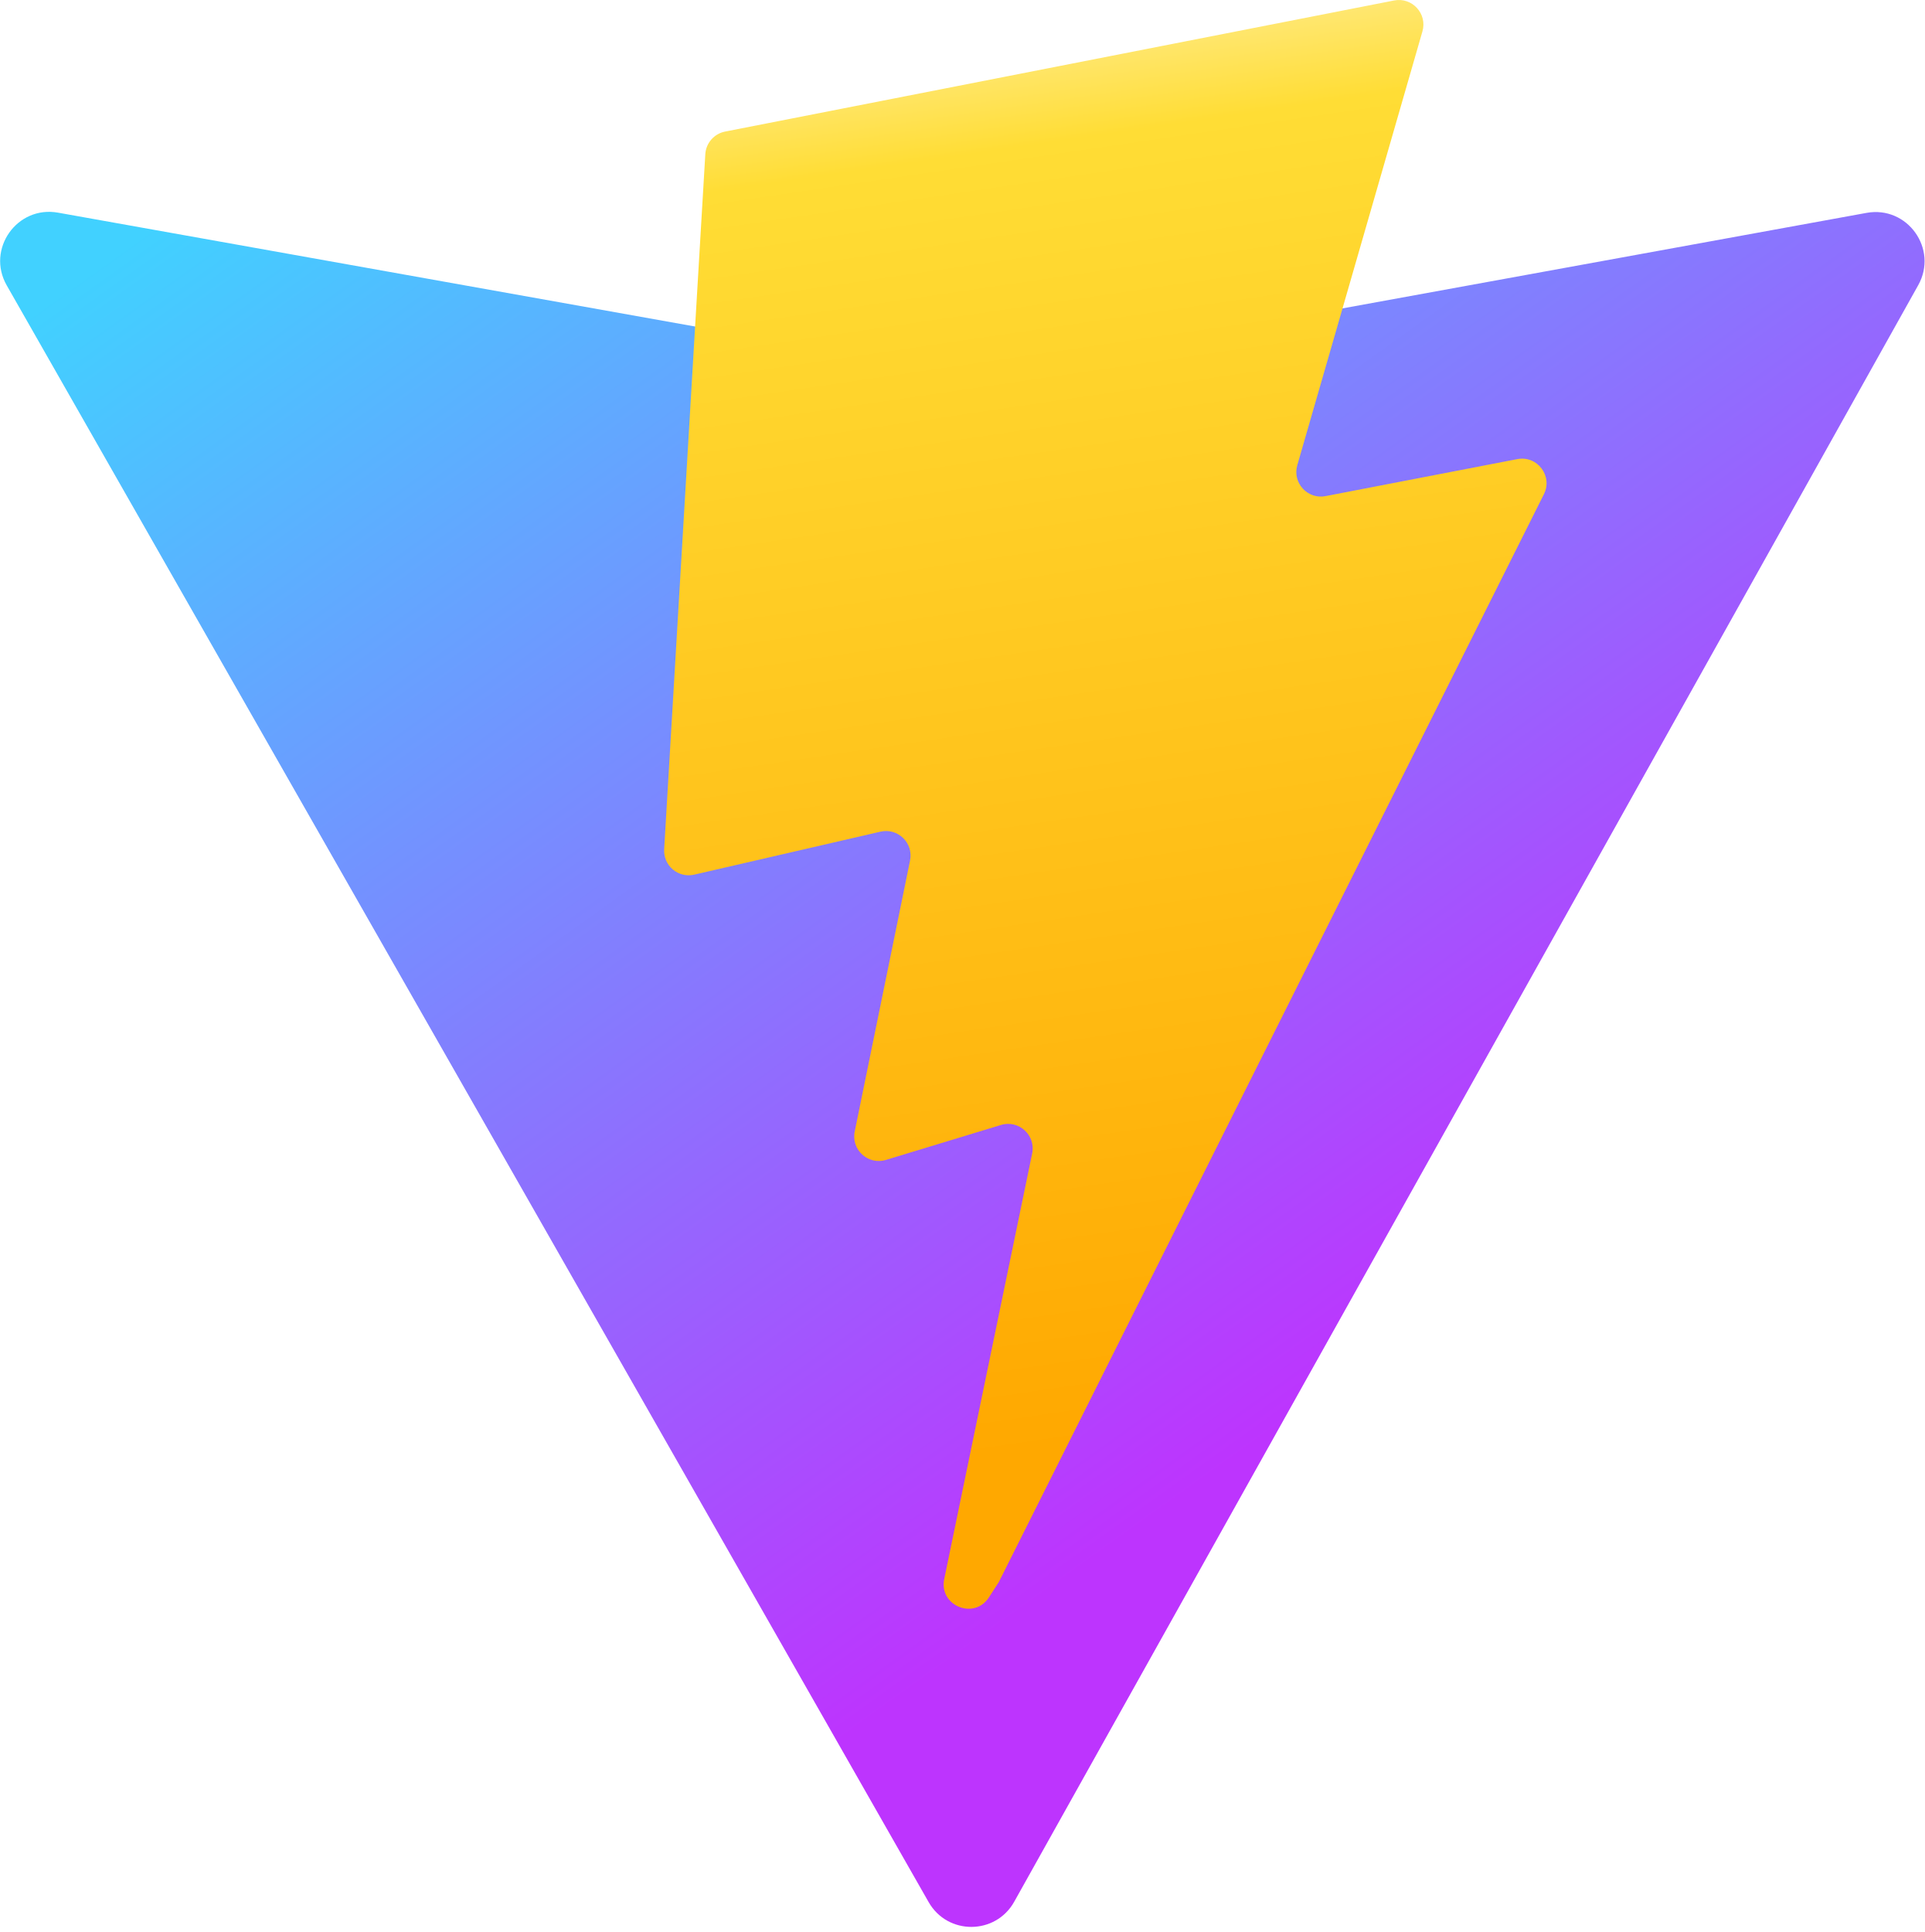
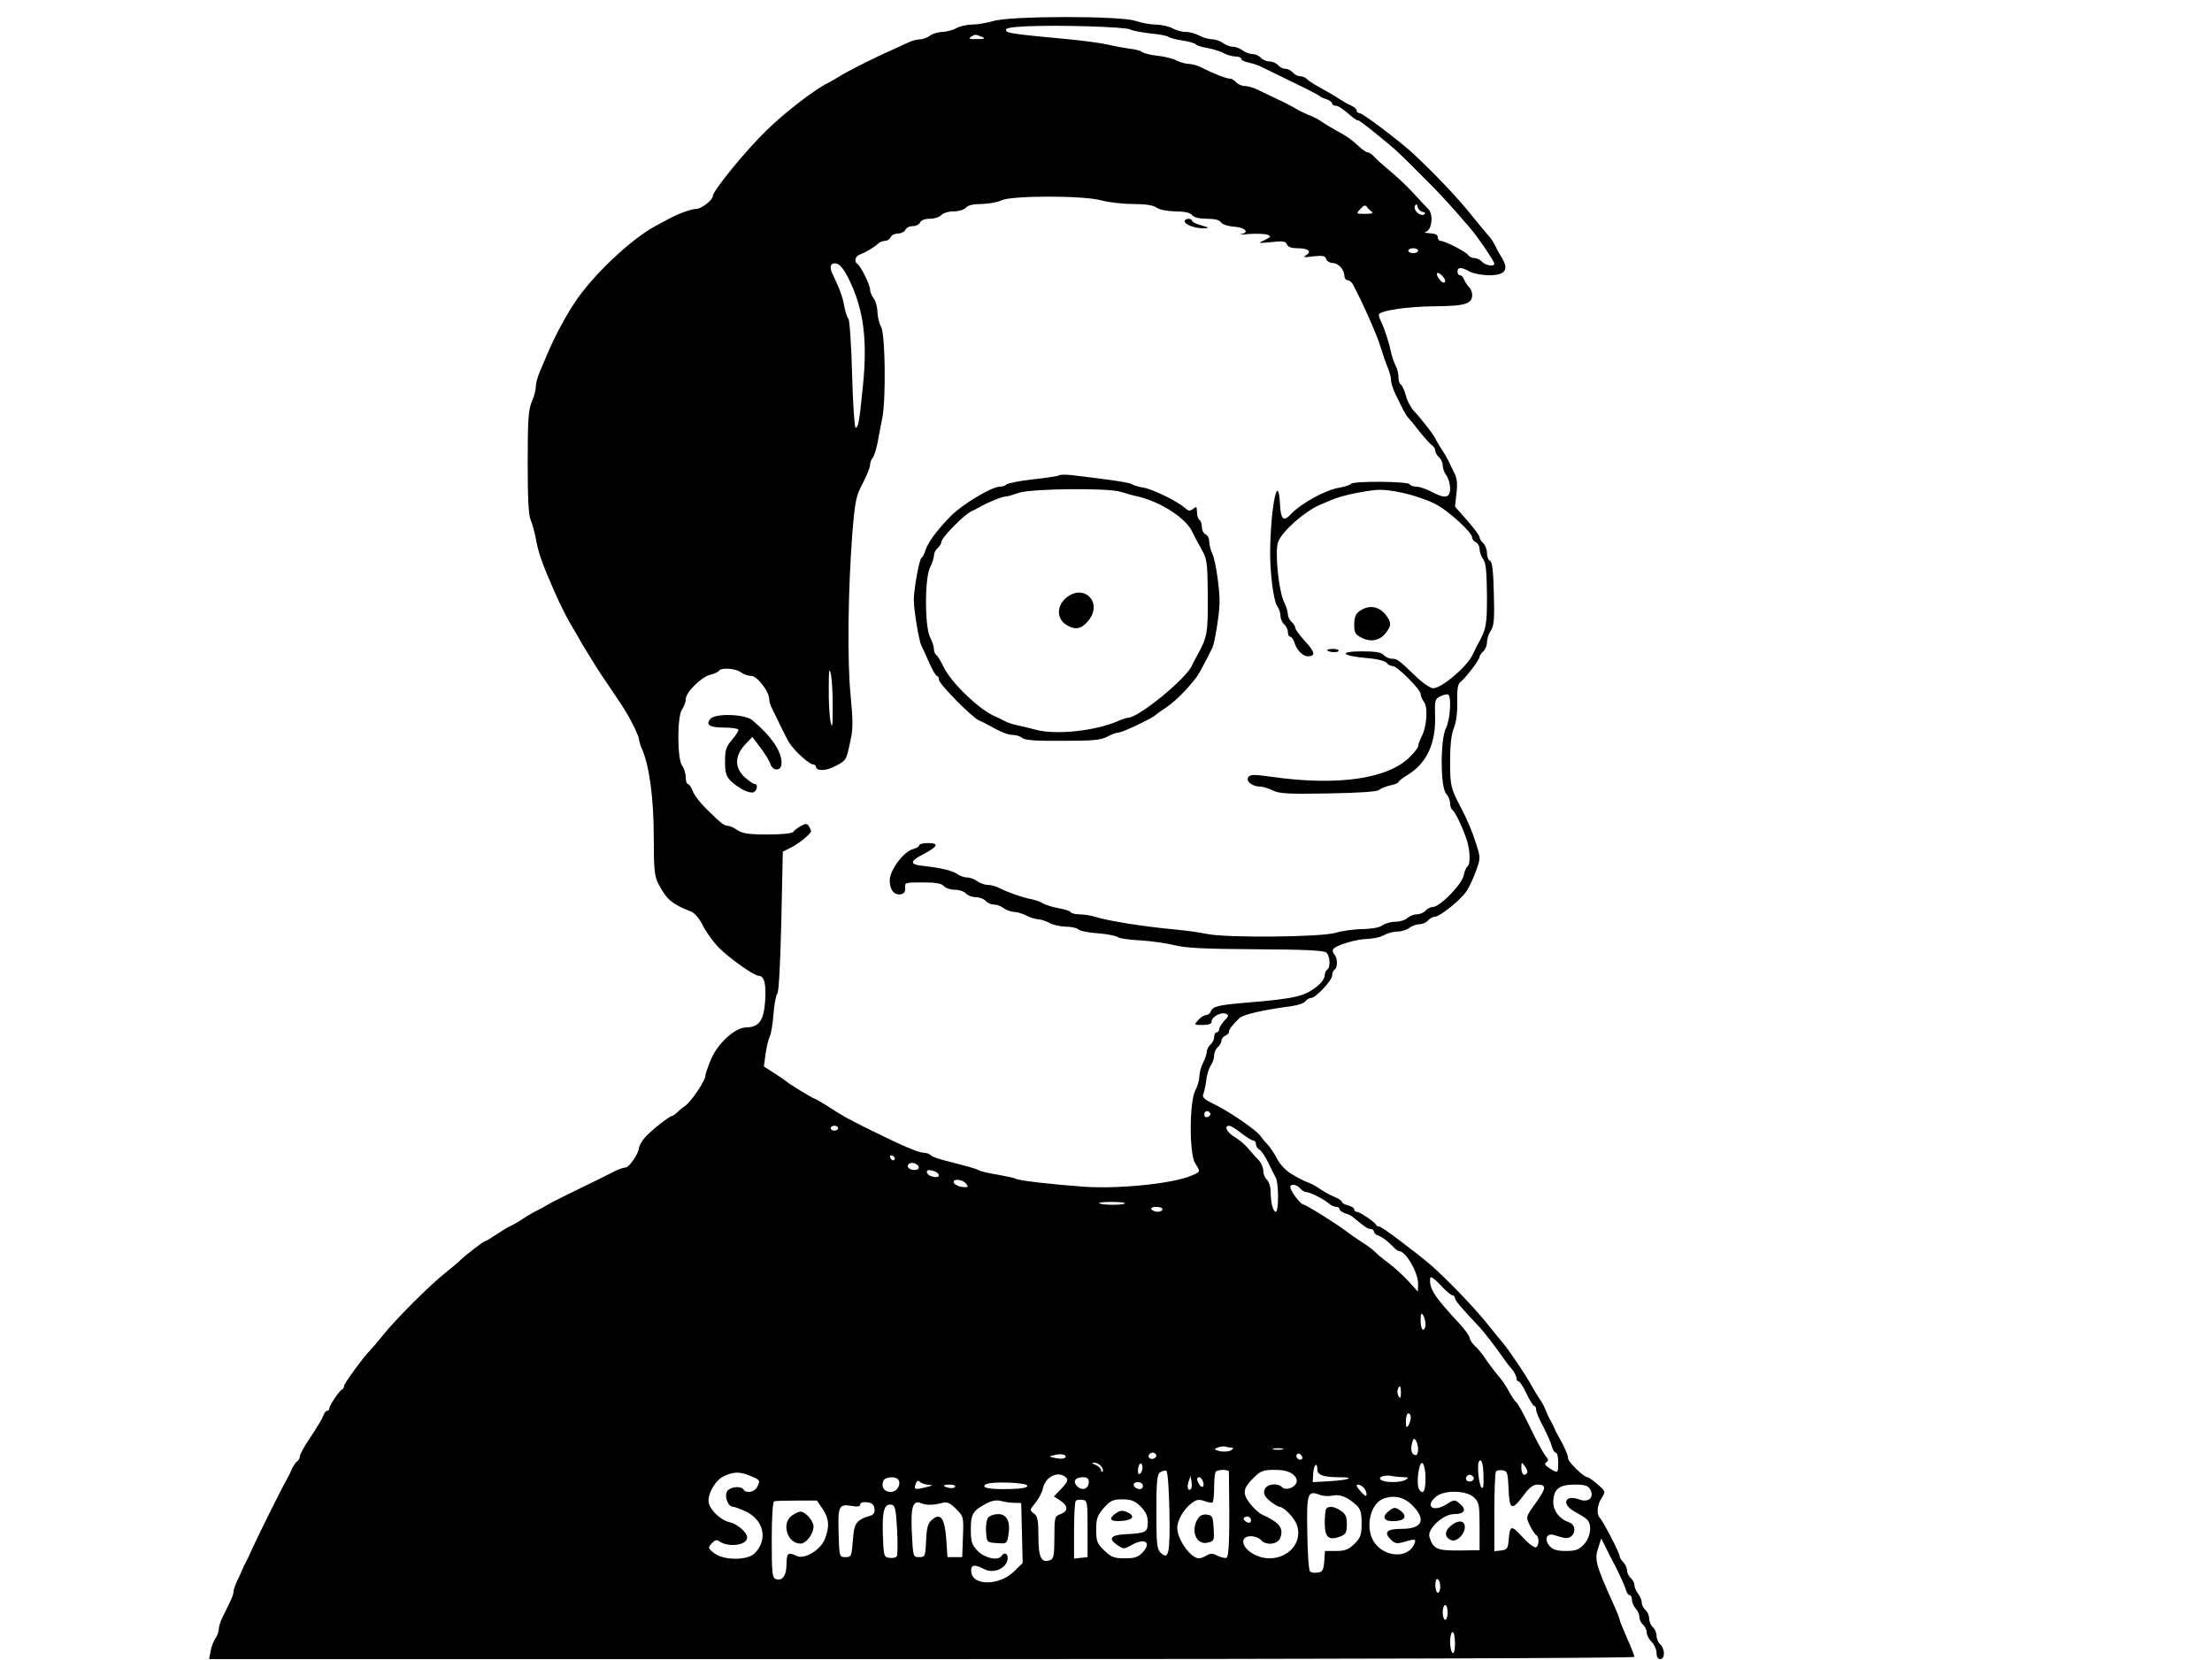
- <svg xmlns="http://www.w3.org/2000/svg" aria-hidden="true" role="img" class="iconify iconify--logos" width="31.88" height="32" preserveAspectRatio="xMidYMid meet" viewBox="0 0 256 257">
-   <defs>
-     <linearGradient id="IconifyId1813088fe1fbc01fb466" x1="-.828%" x2="57.636%" y1="7.652%" y2="78.411%">
-       <stop offset="0%" stop-color="#41D1FF" />
-       <stop offset="100%" stop-color="#BD34FE" />
-     </linearGradient>
-     <linearGradient id="IconifyId1813088fe1fbc01fb467" x1="43.376%" x2="50.316%" y1="2.242%" y2="89.03%">
-       <stop offset="0%" stop-color="#FFEA83" />
-       <stop offset="8.333%" stop-color="#FFDD35" />
-       <stop offset="100%" stop-color="#FFA800" />
-     </linearGradient>
-   </defs>
-   <path fill="url(#IconifyId1813088fe1fbc01fb466)" d="M255.153 37.938L134.897 252.976c-2.483 4.44-8.862 4.466-11.382.048L.875 37.958c-2.746-4.814 1.371-10.646 6.827-9.67l120.385 21.517a6.537 6.537 0 0 0 2.322-.004l117.867-21.483c5.438-.991 9.574 4.796 6.877 9.62Z" />
-   <path fill="url(#IconifyId1813088fe1fbc01fb467)" d="M185.432.063L96.44 17.501a3.268 3.268 0 0 0-2.634 3.014l-5.474 92.456a3.268 3.268 0 0 0 3.997 3.378l24.777-5.718c2.318-.535 4.413 1.507 3.936 3.838l-7.361 36.047c-.495 2.426 1.782 4.5 4.151 3.78l15.304-4.649c2.372-.72 4.652 1.36 4.15 3.788l-11.698 56.621c-.732 3.542 3.979 5.473 5.943 2.437l1.313-2.028l72.516-144.72c1.215-2.423-.88-5.186-3.54-4.672l-25.505 4.922c-2.396.462-4.435-1.77-3.759-4.114l16.646-57.705c.677-2.35-1.37-4.583-3.769-4.113Z" />
+ <svg xmlns="http://www.w3.org/2000/svg" version="1.0" width="900pt" height="675pt" viewBox="0 0 900 675" preserveAspectRatio="xMidYMid meet">
+   <g transform="translate(0,675) scale(0.1,-0.1)" fill="#000000" stroke="none">
+     <path d="M4040 6664 c-25 -7 -63 -14 -85 -14 -22 0 -51 -7 -65 -15 -14 -8 -39 -14 -56 -15 -16 0 -39 -7 -50 -15 -10 -8 -29 -15 -41 -15 -12 0 -34 -6 -50 -14 -15 -7 -44 -20 -63 -29 -63 -27 -184 -88 -215 -108 -16 -10 -37 -22 -45 -26 -53 -25 -178 -121 -256 -198 -84 -83 -214 -242 -214 -263 0 -16 -46 -52 -68 -52 -19 0 -74 -20 -112 -41 -8 -4 -33 -18 -54 -29 -100 -54 -256 -202 -327 -310 -37 -55 -85 -145 -112 -210 -8 -19 -22 -52 -31 -73 -9 -21 -16 -48 -16 -61 0 -13 -7 -41 -17 -62 -13 -32 -16 -75 -16 -244 0 -142 3 -214 12 -235 7 -16 16 -50 21 -75 10 -58 24 -98 75 -215 26 -59 57 -120 76 -150 10 -16 23 -39 29 -50 6 -11 19 -33 30 -50 10 -16 25 -40 32 -52 7 -12 35 -55 63 -95 27 -40 55 -82 61 -93 28 -46 54 -102 54 -113 0 -6 6 -26 14 -44 29 -69 46 -201 46 -356 0 -133 3 -158 20 -190 33 -62 54 -80 130 -110 15 -5 35 -28 49 -56 12 -26 42 -66 64 -90 45 -45 145 -116 164 -116 23 0 31 -35 26 -105 -6 -78 -25 -104 -77 -105 -44 0 -113 -62 -142 -127 -13 -31 -24 -62 -24 -70 0 -19 -57 -104 -81 -121 -10 -7 -25 -19 -33 -27 -8 -8 -18 -15 -21 -15 -11 0 -88 -61 -112 -89 -12 -14 -22 -32 -23 -40 0 -22 -40 -81 -55 -81 -7 0 -26 -6 -42 -14 -15 -8 -75 -38 -133 -66 -58 -28 -114 -56 -125 -62 -11 -6 -27 -15 -35 -20 -8 -4 -24 -13 -35 -18 -11 -6 -33 -19 -50 -30 -16 -11 -39 -24 -50 -29 -11 -5 -37 -21 -58 -35 -21 -14 -40 -26 -44 -26 -6 0 -82 -59 -98 -75 -5 -6 -32 -29 -60 -51 -64 -50 -209 -195 -259 -259 -22 -27 -45 -54 -51 -60 -22 -20 -105 -134 -105 -143 0 -6 -3 -12 -7 -14 -12 -5 -53 -66 -53 -78 0 -5 -4 -10 -9 -10 -5 0 -13 -9 -16 -21 -4 -11 -27 -49 -51 -85 -24 -35 -44 -71 -44 -79 0 -7 -5 -17 -11 -20 -5 -4 -14 -17 -20 -28 -5 -12 -13 -30 -19 -40 -24 -42 -126 -247 -148 -297 -8 -19 -19 -42 -24 -50 -4 -8 -11 -22 -14 -30 -3 -8 -12 -28 -20 -43 -7 -16 -14 -35 -14 -42 0 -13 -6 -28 -44 -103 -9 -19 -16 -41 -16 -51 0 -9 -6 -25 -13 -36 -8 -11 -17 -35 -20 -52 l-6 -33 2899 0 c1728 0 2900 4 2900 9 0 5 -13 39 -30 76 -16 37 -30 71 -30 75 0 5 -13 37 -29 72 -67 149 -74 174 -59 218 l13 41 19 -38 c10 -21 22 -45 27 -53 19 -35 48 -97 54 -117 3 -13 11 -23 16 -23 5 0 9 -9 9 -19 0 -11 7 -26 15 -35 8 -8 15 -23 15 -34 0 -11 7 -25 15 -32 8 -7 15 -21 15 -31 0 -11 9 -28 20 -39 11 -11 20 -31 20 -45 0 -16 6 -25 15 -25 9 0 15 9 15 24 0 13 -7 29 -15 36 -8 7 -15 23 -15 35 0 12 -7 28 -15 35 -8 7 -15 23 -15 35 0 12 -7 28 -15 35 -8 7 -15 20 -15 29 0 10 -7 26 -15 37 -8 10 -15 26 -15 35 0 9 -7 22 -15 29 -8 7 -15 21 -15 31 0 9 -7 24 -15 33 -8 8 -15 19 -15 25 0 12 -67 142 -81 156 -14 14 -11 53 8 81 16 26 16 27 -17 55 -18 16 -36 29 -41 29 -15 0 -79 62 -79 77 0 13 -15 48 -41 93 -5 8 -12 22 -15 30 -3 8 -10 22 -15 30 -5 8 -11 21 -14 28 -13 32 -16 39 -35 67 -11 17 -24 39 -30 50 -18 35 -93 146 -115 171 -5 6 -35 42 -65 80 -54 67 -164 181 -228 237 -65 55 -200 157 -210 157 -6 0 -12 3 -14 8 -5 11 -66 52 -78 52 -5 0 -10 4 -10 10 0 5 -11 12 -25 16 -14 3 -25 10 -25 14 0 4 -12 13 -27 19 -16 6 -41 20 -58 31 -16 11 -37 23 -45 26 -30 12 -36 15 -74 37 -23 13 -48 39 -60 63 -12 23 -30 49 -39 58 -9 9 -22 25 -29 35 -17 24 -129 101 -191 130 -37 18 -47 27 -41 40 4 9 9 34 12 56 2 22 11 49 18 60 8 11 14 29 14 41 0 12 7 27 15 34 8 7 15 19 15 27 0 7 7 16 15 19 8 4 15 10 15 15 0 11 16 31 43 57 16 15 96 33 214 49 23 3 47 11 54 19 6 8 17 14 24 14 18 0 85 71 85 91 0 10 5 21 10 24 13 8 13 48 -1 62 -6 6 -8 16 -5 21 10 16 96 42 140 42 23 1 52 7 66 15 14 8 39 15 55 15 17 0 39 7 49 15 11 8 30 15 42 15 12 0 27 7 34 15 7 8 19 15 27 15 21 0 107 69 131 106 11 17 28 54 38 82 18 50 18 53 0 109 -16 51 -37 101 -65 153 -38 73 -41 85 -41 181 0 67 5 112 15 136 10 23 15 63 14 107 -1 49 2 72 12 80 21 16 79 92 79 104 0 5 7 15 15 22 8 7 15 23 15 37 0 13 7 35 16 48 13 19 15 48 12 151 -2 91 -7 129 -15 132 -7 2 -13 16 -13 32 0 15 -7 33 -15 40 -8 7 -15 18 -15 24 0 7 -23 37 -50 68 l-50 57 6 54 c5 40 2 62 -9 83 -8 16 -18 36 -21 44 -4 8 -15 29 -26 45 -11 17 -23 37 -27 45 -7 18 -58 84 -91 119 -12 13 -27 41 -32 62 -6 21 -15 41 -20 44 -6 3 -10 17 -10 31 0 14 -5 35 -12 47 -6 12 -15 38 -19 57 -8 38 -26 94 -40 122 -5 10 -9 22 -9 27 0 17 113 34 231 35 121 1 149 10 149 47 0 9 -6 24 -13 31 -7 7 -16 21 -20 31 -3 9 -11 17 -17 17 -5 0 -10 7 -10 15 0 19 17 19 50 0 14 -8 48 -14 77 -15 67 0 84 22 53 72 -11 18 -24 42 -29 53 -5 11 -17 29 -28 40 -10 11 -36 43 -58 70 -61 77 -148 169 -246 261 -58 53 -205 164 -218 164 -6 0 -11 5 -11 10 0 6 -10 15 -22 20 -13 6 -36 19 -53 30 -16 11 -39 24 -50 30 -42 23 -67 38 -78 49 -6 6 -19 11 -28 11 -9 0 -22 7 -29 15 -7 8 -20 15 -30 15 -10 0 -23 7 -30 15 -7 8 -23 15 -35 15 -12 0 -28 7 -35 15 -7 8 -22 15 -34 15 -11 0 -30 7 -40 15 -11 8 -29 15 -40 15 -12 0 -30 7 -40 15 -11 8 -31 15 -45 15 -14 1 -37 7 -51 15 -14 8 -38 15 -55 15 -16 0 -41 7 -55 15 -14 8 -44 14 -66 15 -23 0 -61 7 -84 15 -59 21 -513 21 -580 -1z m559 -34 c9 -5 46 -12 81 -16 36 -3 70 -10 75 -14 6 -5 31 -11 58 -15 26 -4 49 -11 52 -15 3 -5 23 -11 46 -15 22 -4 53 -13 67 -21 15 -8 37 -14 50 -14 12 0 22 -4 22 -9 0 -5 14 -13 32 -16 18 -4 39 -11 48 -16 8 -4 65 -32 125 -61 61 -29 112 -56 115 -59 3 -4 15 -9 28 -13 12 -4 22 -12 22 -17 0 -5 6 -9 13 -9 12 0 26 -9 74 -50 7 -5 15 -10 19 -10 6 0 42 -28 129 -100 17 -13 71 -65 120 -115 81 -80 119 -121 205 -221 32 -37 100 -137 100 -147 0 -13 -37 -7 -50 8 -7 8 -21 15 -31 15 -10 0 -22 6 -26 13 -9 13 -94 57 -112 57 -6 0 -11 7 -11 15 0 10 -11 15 -32 16 -18 1 -26 3 -17 6 25 6 32 70 11 92 -9 9 -38 40 -63 67 -25 27 -67 67 -94 89 -27 22 -56 48 -64 58 -9 9 -20 17 -26 17 -6 0 -23 12 -40 28 -28 26 -47 39 -90 62 -11 6 -33 19 -50 30 -28 19 -35 22 -67 35 -7 3 -20 9 -28 13 -42 24 -59 33 -100 52 -25 12 -58 28 -73 35 -16 8 -39 15 -52 15 -12 0 -28 7 -35 15 -7 8 -18 15 -26 15 -14 0 -66 20 -117 46 -16 8 -38 14 -50 14 -12 0 -33 6 -48 13 -14 8 -49 17 -78 20 -29 3 -58 10 -65 16 -6 5 -29 11 -51 13 -22 3 -60 10 -85 16 -25 6 -97 16 -160 22 -234 22 -253 25 -257 37 -3 9 21 13 84 16 129 6 403 -2 422 -13z m-604 -30 c16 -7 11 -9 -20 -9 -29 -1 -36 2 -25 9 17 11 19 11 45 0z m485 -665 c30 -8 89 -15 131 -15 50 0 82 -5 95 -15 11 -8 42 -14 75 -15 38 0 61 -5 69 -15 8 -10 30 -15 61 -15 31 0 51 -5 56 -14 5 -8 27 -16 52 -18 48 -3 67 -24 29 -31 -13 -2 3 -2 34 1 31 2 65 1 75 -3 16 -6 14 -9 -12 -22 -29 -13 -28 -13 28 -8 46 5 58 4 63 -9 4 -11 19 -16 44 -16 44 0 59 -14 33 -29 -13 -8 -6 -9 29 -4 39 4 49 3 54 -11 3 -9 15 -16 26 -16 23 0 47 -26 48 -52 0 -10 6 -18 13 -18 7 0 17 -8 22 -18 40 -75 94 -197 110 -247 10 -33 24 -74 32 -92 7 -17 13 -40 13 -51 0 -11 8 -35 17 -54 9 -18 23 -46 31 -63 9 -16 18 -32 22 -35 3 -3 24 -27 45 -55 22 -27 46 -54 53 -58 6 -4 12 -14 12 -21 0 -8 7 -19 15 -26 8 -7 15 -22 15 -34 0 -11 7 -30 15 -40 8 -11 15 -35 15 -53 0 -40 -21 -43 -77 -13 -21 11 -48 20 -60 20 -12 0 -25 5 -28 10 -8 12 -232 14 -239 1 -3 -4 -24 -11 -46 -15 -57 -9 -155 -63 -198 -108 -29 -32 -41 -22 -44 40 -7 134 -36 4 -40 -178 -2 -94 13 -212 28 -235 8 -11 14 -29 14 -41 0 -12 7 -27 15 -34 8 -7 15 -21 15 -31 0 -11 4 -19 9 -19 5 0 13 -10 17 -22 9 -32 34 -58 55 -58 33 0 29 18 -11 61 -22 24 -40 48 -40 55 0 6 -7 17 -15 24 -8 7 -15 21 -15 30 0 10 -6 31 -14 47 -23 44 -40 206 -26 247 14 42 106 124 170 152 8 3 29 12 45 19 39 17 110 33 177 41 59 7 171 -19 247 -56 51 -25 151 -116 151 -137 0 -7 7 -16 15 -19 8 -4 15 -16 15 -28 0 -12 7 -31 15 -42 11 -14 14 -50 15 -146 0 -125 -2 -137 -42 -208 -4 -8 -12 -24 -17 -35 -23 -48 -125 -135 -160 -135 -11 0 -42 21 -68 46 -73 70 -78 74 -100 74 -11 0 -26 7 -33 15 -9 11 -33 15 -88 15 -97 0 -85 -18 16 -27 42 -3 77 -12 83 -19 6 -8 18 -14 26 -14 18 0 113 -95 113 -113 0 -7 6 -22 14 -33 17 -22 11 -103 -11 -143 -7 -15 -13 -31 -13 -37 0 -5 -14 -24 -31 -41 -89 -92 -295 -122 -568 -83 -69 10 -85 9 -92 -2 -11 -16 16 -38 46 -38 12 0 36 -7 54 -16 26 -13 64 -15 225 -12 124 2 198 7 207 14 8 7 29 15 47 19 17 3 32 10 32 13 0 4 18 18 40 31 75 47 112 127 109 235 -2 66 -1 72 21 83 13 6 28 10 32 7 15 -9 8 -104 -9 -137 -23 -45 -23 -240 1 -266 9 -10 16 -27 16 -39 0 -11 4 -23 9 -27 11 -6 44 -75 60 -126 13 -43 14 -96 2 -104 -5 -3 -13 -20 -16 -38 -8 -36 -97 -127 -125 -127 -10 0 -23 -7 -30 -15 -7 -8 -23 -15 -36 -15 -12 0 -29 -7 -38 -15 -8 -8 -30 -15 -48 -15 -19 0 -43 -7 -54 -15 -12 -9 -42 -14 -80 -15 -33 0 -83 -7 -110 -15 -59 -18 -443 -21 -521 -5 -26 6 -93 15 -148 20 -115 11 -254 33 -305 49 -19 6 -49 11 -67 11 -17 0 -34 4 -37 9 -4 5 -25 12 -49 16 -23 4 -51 13 -62 19 -11 7 -33 15 -50 18 -36 7 -90 26 -127 44 -14 8 -37 14 -50 14 -12 0 -32 7 -42 15 -11 8 -29 15 -41 15 -11 0 -29 6 -40 14 -22 14 -64 25 -138 33 -58 6 -57 19 4 50 56 30 60 43 15 43 -20 0 -36 -4 -36 -9 0 -5 -11 -12 -24 -15 -39 -10 -96 -86 -96 -128 0 -39 19 -62 47 -56 12 3 17 11 16 26 -3 21 1 22 71 22 53 0 77 -4 86 -15 7 -8 27 -15 45 -15 18 0 38 -7 45 -15 7 -8 25 -15 40 -15 15 0 33 -7 40 -15 7 -8 22 -15 34 -15 11 0 30 -7 40 -15 11 -8 30 -15 42 -15 12 0 35 -7 50 -15 16 -8 38 -15 49 -15 11 -1 31 -7 45 -15 14 -8 43 -14 65 -15 23 0 46 -5 52 -11 6 -6 42 -14 80 -16 37 -3 73 -10 80 -15 7 -6 50 -12 95 -14 46 -3 108 -12 139 -20 42 -11 127 -15 330 -16 205 -1 277 -5 286 -14 15 -15 17 -60 3 -69 -5 -3 -10 -14 -10 -23 0 -10 -10 -26 -22 -37 -55 -48 -90 -57 -293 -74 -120 -10 -141 -15 -149 -37 -3 -8 -12 -14 -19 -14 -8 0 -22 -9 -32 -20 -18 -20 -17 -20 18 -20 26 0 37 4 37 15 0 18 37 38 57 31 14 -6 13 -10 -6 -29 -11 -13 -21 -29 -21 -35 0 -7 -4 -12 -10 -12 -5 0 -10 -8 -10 -19 0 -10 -7 -24 -15 -31 -8 -7 -15 -20 -15 -29 0 -9 -7 -29 -15 -45 -8 -15 -15 -40 -15 -55 0 -14 -7 -39 -16 -56 -25 -45 -26 -260 -1 -298 22 -35 23 -34 -18 -51 -76 -32 -297 -54 -436 -44 -137 10 -266 25 -278 33 -6 3 -38 10 -72 16 -33 5 -68 13 -77 18 -16 8 -42 15 -147 42 -22 6 -44 14 -49 20 -6 5 -18 9 -27 9 -21 0 -87 28 -214 91 -103 51 -110 55 -183 102 -24 15 -45 27 -47 27 -6 0 -108 62 -115 70 -3 3 -25 18 -48 33 l-44 28 7 52 c4 29 12 60 17 70 5 10 12 50 15 90 3 40 10 78 16 85 6 7 12 129 16 295 l6 282 34 17 c33 17 81 56 81 67 0 3 -4 12 -9 20 -7 11 -13 11 -32 1 -13 -7 -27 -18 -31 -24 -5 -7 -45 -11 -105 -11 -77 0 -103 4 -123 18 -13 9 -30 17 -38 17 -15 0 -27 9 -89 70 -25 25 -50 57 -55 73 -6 15 -14 27 -19 27 -5 0 -9 13 -9 28 0 16 -7 37 -15 48 -20 27 -20 201 0 228 8 11 15 29 15 41 0 28 64 92 101 100 16 4 31 11 34 16 9 14 68 10 89 -6 11 -8 30 -15 43 -15 24 0 73 -64 73 -96 0 -9 6 -28 14 -42 7 -15 23 -47 35 -72 12 -25 27 -54 34 -64 18 -30 80 -86 95 -86 6 0 12 -4 12 -9 0 -19 41 -18 77 1 47 25 46 24 62 99 12 51 12 83 2 188 -14 139 -11 428 7 662 11 131 15 152 42 202 16 31 30 65 30 75 0 10 5 23 10 28 6 6 15 35 21 65 5 30 14 74 19 99 15 76 12 341 -5 370 -8 14 -14 41 -15 61 0 19 -7 44 -15 55 -8 10 -15 27 -15 36 0 20 -38 95 -51 104 -15 9 -10 31 9 38 23 9 61 31 75 45 6 6 19 11 28 11 9 0 19 7 23 15 3 8 16 15 30 15 13 0 26 7 30 15 3 8 16 15 30 15 13 0 26 7 30 15 3 9 18 15 39 15 19 0 40 7 47 15 7 8 29 15 50 15 21 0 43 7 50 15 8 10 31 15 64 15 28 1 65 7 81 15 43 20 331 20 405 0z m1101 -46 c9 -6 1 -9 -25 -9 -39 0 -39 0 -21 20 13 14 21 17 26 9 3 -6 13 -15 20 -20z m207 -1 c12 -2 13 -6 5 -11 -6 -4 -19 0 -27 9 -9 8 -13 21 -9 27 5 8 9 7 11 -5 2 -9 11 -18 20 -20z m-18 -158 c0 -5 -9 -10 -20 -10 -11 0 -20 5 -20 10 0 6 9 10 20 10 11 0 20 -4 20 -10z m-2318 -112 c62 -124 79 -251 58 -448 -14 -138 -18 -160 -29 -160 -4 0 -11 97 -14 215 -3 120 -10 221 -15 228 -6 7 -13 30 -17 52 -6 35 -19 71 -46 127 -16 31 -11 50 13 46 14 -2 30 -21 50 -60z m2416 10 c7 -7 12 -16 12 -20 0 -15 -15 -8 -28 12 -13 22 -3 27 16 8z m-2480 -1758 c0 -77 -2 -87 -9 -55 -4 22 -8 83 -7 135 0 77 2 87 9 55 4 -22 8 -83 7 -135z m1536 -1649 c3 -5 -1 -11 -9 -15 -9 -3 -15 0 -15 9 0 16 16 20 24 6z m-1514 -61 c0 -5 -7 -10 -15 -10 -8 0 -15 5 -15 10 0 6 7 10 15 10 8 0 15 -4 15 -10z m1640 -20 c21 -16 43 -30 49 -30 6 0 11 -7 11 -15 0 -7 6 -18 14 -22 8 -4 24 -28 36 -53 12 -25 26 -53 31 -62 12 -23 12 -138 0 -138 -11 0 -21 36 -21 81 0 20 -7 42 -15 49 -8 7 -15 23 -15 36 0 13 -8 32 -17 42 -10 10 -29 31 -43 48 -14 17 -40 39 -58 49 -31 19 -43 45 -21 45 6 0 28 -13 49 -30z m-1409 -103 c-1 -12 -15 -9 -19 4 -3 6 1 10 8 8 6 -3 11 -8 11 -12z m97 -34 c2 -8 -5 -13 -17 -13 -21 0 -35 13 -24 24 10 10 36 3 41 -11z m66 -19 c9 -3 16 -10 16 -16 0 -14 -43 -5 -48 10 -4 13 7 15 32 6z m126 -49 c10 -12 10 -15 -3 -15 -23 0 -47 11 -47 21 0 15 37 10 50 -6z m1360 -20 c7 -8 18 -15 25 -15 16 0 73 -30 93 -47 7 -7 20 -13 28 -13 8 0 14 -4 14 -9 0 -5 10 -13 22 -17 12 -3 26 -10 32 -15 50 -42 61 -49 73 -49 7 0 13 -5 13 -10 0 -6 8 -14 18 -17 20 -8 36 -21 60 -45 9 -10 20 -18 24 -18 28 0 78 -87 78 -134 l-1 -31 -37 41 c-20 22 -57 56 -82 75 -25 18 -49 39 -55 45 -5 7 -28 24 -50 38 -22 14 -51 34 -65 45 -42 32 -168 111 -178 111 -10 0 -52 55 -52 70 0 15 26 12 40 -5z m-713 -61 c-7 -8 -97 -7 -105 1 -3 3 21 5 53 5 32 0 56 -3 52 -6z m153 -24 c0 -5 -9 -10 -19 -10 -11 0 -23 5 -26 10 -4 6 5 10 19 10 14 0 26 -4 26 -10z m1180 -350 c5 0 10 -5 10 -11 0 -10 24 -38 90 -108 25 -25 77 -93 110 -141 8 -12 23 -31 33 -42 9 -12 17 -27 17 -35 0 -7 4 -13 9 -13 4 0 19 -22 32 -50 13 -27 27 -50 31 -50 5 0 8 -7 8 -15 0 -9 13 -40 29 -69 15 -30 31 -65 35 -80 3 -14 11 -26 16 -26 6 0 10 -18 10 -40 0 -45 -1 -46 -36 -23 -18 12 -22 18 -12 24 9 6 9 12 -4 26 -8 10 -37 62 -62 115 -26 54 -51 100 -57 103 -5 4 -18 23 -29 43 -10 20 -31 51 -46 67 -14 17 -36 46 -49 65 -12 19 -32 44 -44 54 -11 11 -21 25 -21 32 0 7 -19 34 -42 59 -103 111 -123 141 -119 185 1 9 16 -1 41 -27 21 -24 44 -43 50 -43z m-110 -117 c0 -13 -4 -23 -10 -23 -5 0 -10 17 -10 38 0 27 3 33 10 22 5 -8 10 -25 10 -37z m-100 -280 c0 -21 -3 -24 -9 -14 -5 8 -7 20 -4 28 8 21 13 15 13 -14z m40 -100 c0 -10 -5 -25 -10 -33 -7 -11 -10 -7 -10 18 0 17 5 32 10 32 6 0 10 -8 10 -17z m30 -130 c0 -13 -4 -23 -9 -23 -17 0 -23 20 -16 48 5 20 8 23 16 11 5 -7 9 -24 9 -36z m-757 7 c7 0 4 -5 -5 -11 -10 -5 -30 -6 -45 -3 -25 7 -25 8 -8 15 11 4 26 6 33 3 8 -2 19 -4 25 -4z m205 -7 c-10 -2 -26 -2 -35 0 -10 3 -2 5 17 5 19 0 27 -2 18 -5z m-885 -34 c-4 -4 -21 -5 -38 -1 -30 6 -30 6 -5 12 29 8 55 1 43 -11z m371 12 c3 -5 -1 -11 -9 -15 -15 -6 -29 7 -18 18 9 9 21 8 27 -3z m593 -17 c-9 -9 -28 6 -21 18 4 6 10 6 17 -1 6 -6 8 -13 4 -17z m739 -71 c1 -38 -1 -52 -8 -45 -11 11 -19 91 -11 105 10 17 18 -6 19 -60z m-1556 42 c7 -9 10 -18 6 -22 -3 -3 -6 -1 -6 6 0 6 -10 16 -22 21 -16 6 -18 9 -7 9 9 1 22 -6 29 -14z m161 -28 c-8 -8 -11 -5 -11 9 0 27 14 41 18 19 2 -9 -1 -22 -7 -28z m1159 -23 c0 -52 -10 -68 -27 -42 -7 13 -6 59 3 91 10 34 24 5 24 -49z m414 24 c-11 -17 -24 -6 -24 19 0 26 1 26 14 8 8 -11 12 -23 10 -27z m-854 13 c0 -22 26 -31 89 -31 67 0 42 -11 -37 -16 l-71 -4 2 35 c2 36 17 50 17 16z m-602 -171 c3 -172 -3 -199 -36 -167 -15 15 -17 38 -17 168 0 122 3 151 15 159 8 5 20 8 25 7 6 -2 11 -69 13 -167z m242 163 c4 -256 1 -348 -10 -351 -6 -2 -23 2 -37 9 -19 10 -28 10 -43 1 -11 -7 -25 -12 -32 -12 -34 1 -88 77 -88 124 0 31 26 76 58 100 20 16 30 17 53 9 15 -6 30 -8 33 -5 3 3 6 31 6 62 0 31 3 60 7 63 9 9 53 9 53 0z m260 -11 c14 -11 19 -23 15 -34 -9 -22 -44 -33 -58 -19 -20 20 -65 13 -72 -10 -5 -16 0 -27 21 -45 16 -13 34 -24 39 -24 20 -1 62 -46 72 -75 32 -98 -88 -173 -183 -114 -45 28 -48 69 -5 69 16 0 34 -7 41 -15 20 -24 69 -19 79 8 15 40 -3 63 -76 96 -11 5 -33 26 -48 45 -31 41 -28 61 17 105 27 27 39 31 84 31 35 0 59 -6 74 -18z m878 -59 c3 -86 13 -91 60 -28 23 32 40 45 57 45 38 0 37 -14 -6 -74 -41 -57 -41 -57 -25 -91 9 -19 21 -37 26 -40 13 -8 13 -42 0 -50 -6 -4 -31 15 -55 41 -47 52 -52 50 -57 -16 -3 -30 -7 -35 -30 -38 l-28 -3 0 159 c0 87 3 162 7 166 4 4 16 6 28 4 18 -3 20 -11 23 -75z m-3084 52 c40 -17 40 -18 26 -46 -11 -20 -45 -26 -55 -9 -9 15 -51 12 -65 -5 -15 -18 1 -65 22 -65 6 0 31 -9 54 -20 73 -36 89 -115 34 -170 -29 -29 -126 -29 -164 1 -26 20 -26 22 -10 40 11 12 21 16 28 10 36 -28 116 -19 116 14 0 20 -40 55 -71 62 -32 6 -75 44 -84 74 -11 32 22 94 58 112 41 20 66 21 111 2z m1284 -7 c9 -9 5 -19 -19 -44 l-31 -32 26 -17 c33 -22 33 -43 1 -55 -24 -9 -25 -13 -25 -95 0 -70 -3 -87 -16 -92 -37 -14 -49 10 -49 95 0 67 -3 84 -19 95 -17 13 -17 14 7 43 13 16 28 44 31 61 11 47 64 71 94 41z m1376 2 c17 0 18 -2 6 -10 -17 -11 -70 -13 -95 -4 -27 11 4 26 39 19 16 -3 38 -5 50 -5z m281 1 c7 -12 -12 -24 -25 -16 -11 7 -4 25 10 25 5 0 11 -4 15 -9z m-2340 -11 c13 -20 -6 -50 -31 -50 -26 0 -40 20 -30 45 6 17 51 20 61 5z m775 -10 c0 -27 -27 -37 -47 -17 -20 19 -9 37 23 37 17 0 24 -5 24 -20z m416 -28 c-12 -11 -18 7 -10 30 l8 23 4 -23 c2 -13 1 -26 -2 -30z m48 32 c9 -22 -3 -32 -14 -14 -12 19 -12 30 -1 30 5 0 12 -7 15 -16z m-1114 -15 c19 -1 15 -3 -14 -10 -44 -11 -49 -9 -40 15 5 12 10 14 17 7 6 -6 22 -11 37 -12z m400 -4 c0 -8 -24 -12 -72 -13 -83 -2 -119 5 -97 19 21 13 169 8 169 -6z m470 -1 c0 -9 -7 -14 -17 -12 -25 5 -28 28 -4 28 12 0 21 -6 21 -16z m-764 -3 c-3 -5 -15 -7 -26 -4 -28 7 -25 13 6 13 14 0 23 -4 20 -9z m1662 -3 c7 -7 12 -19 12 -27 0 -11 -5 -9 -20 7 -11 12 -20 24 -20 27 0 9 16 5 28 -7z m923 -9 c16 -32 -8 -53 -44 -40 -60 23 -76 -19 -20 -49 18 -10 40 -23 48 -30 24 -20 18 -71 -10 -103 -21 -22 -34 -27 -74 -27 -35 0 -53 5 -66 20 -23 26 -13 54 17 45 13 -4 30 -9 39 -11 43 -12 64 48 22 63 -38 13 -63 46 -63 81 0 53 23 72 86 72 44 0 55 -4 65 -21z m-1050 -24 c30 7 61 -5 97 -38 18 -16 22 -31 22 -75 0 -46 -4 -58 -29 -83 -24 -23 -38 -29 -75 -29 l-45 0 -3 -42 c-3 -36 -7 -44 -27 -46 -13 -2 -27 0 -31 5 -5 4 -10 75 -11 156 -3 161 1 174 49 156 14 -6 38 -7 53 -4z m576 -7 c21 -20 23 -30 23 -118 l0 -97 -84 -1 c-89 -1 -105 6 -120 55 -10 32 56 93 100 93 43 0 53 18 24 42 -22 18 -23 18 -56 -3 -54 -33 -88 -7 -41 32 33 28 123 26 154 -3z m-251 -32 c58 -58 42 -96 -42 -96 -61 0 -75 -13 -46 -43 19 -18 25 -19 59 -9 43 13 48 11 34 -16 -29 -55 -124 -45 -162 17 -35 57 -14 152 38 173 44 17 85 8 119 -26z m-2399 -15 c27 -40 29 -74 8 -125 -19 -44 -84 -82 -114 -66 -34 17 -41 11 -41 -34 0 -47 -17 -70 -44 -60 -14 5 -16 27 -16 159 0 94 4 155 10 157 6 2 47 3 92 3 l82 0 23 -34z m778 25 l30 -1 3 -122 3 -122 -35 -34 c-58 -58 -167 -60 -174 -4 -4 31 11 35 53 13 40 -21 95 6 95 46 0 19 -15 24 -25 8 -13 -21 -66 -10 -96 19 -25 26 -29 37 -29 89 0 63 8 76 65 106 19 10 39 14 55 10 14 -4 39 -8 55 -8z m300 -106 l0 -115 -27 -3 -28 -3 0 114 c0 62 3 117 7 121 4 4 16 6 28 4 19 -3 20 -10 20 -118z m216 91 c21 -22 29 -39 29 -65 0 -40 -8 -44 -94 -48 -57 -3 -68 -19 -30 -44 25 -17 28 -17 56 -1 55 32 86 13 47 -29 -18 -19 -32 -24 -73 -24 -43 0 -55 5 -83 32 -29 28 -33 38 -33 85 0 44 5 58 31 88 27 30 37 35 76 35 36 0 50 -6 74 -29z m-1083 -9 c2 -14 -3 -24 -15 -28 -60 -18 -68 -30 -73 -101 -5 -65 -6 -68 -30 -68 -25 0 -25 1 -28 99 -3 110 1 118 55 109 22 -4 33 -2 33 6 0 8 11 11 28 9 19 -2 28 -9 30 -26z m227 16 c11 0 32 3 47 7 22 6 33 1 58 -24 30 -30 31 -32 28 -113 l-3 -83 -30 0 -30 0 -5 74 c-6 85 -24 109 -59 77 -16 -14 -21 -33 -23 -85 -3 -63 -4 -66 -28 -66 -25 0 -25 1 -30 99 -5 106 4 135 39 120 9 -4 25 -7 36 -6z m-135 -102 c3 -54 2 -102 -1 -108 -4 -5 -17 -8 -30 -6 -23 3 -24 7 -27 97 -3 96 6 125 37 119 13 -3 17 -22 21 -102z m1440 39 c0 -9 -6 -12 -15 -9 -8 4 -15 10 -15 15 0 5 7 9 15 9 8 0 15 -7 15 -15z m770 -271 c0 -13 -4 -24 -10 -24 -5 0 -10 14 -10 31 0 17 4 28 10 24 6 -3 10 -17 10 -31z m30 -104 c0 -16 -4 -30 -10 -30 -5 0 -10 14 -10 30 0 17 5 30 10 30 6 0 10 -13 10 -30z m30 -126 c0 -27 -4 -43 -10 -39 -5 3 -10 24 -10 46 0 21 5 39 10 39 6 0 10 -21 10 -46z" />
+     <path d="M4820 5850 c0 -14 45 -30 78 -29 24 1 22 3 -10 12 -21 6 -38 14 -38 19 0 4 -7 8 -15 8 -8 0 -15 -5 -15 -10z" />
+     <path d="M4309 4816 c-3 -3 -50 -10 -105 -16 -54 -6 -103 -16 -109 -21 -5 -5 -17 -9 -27 -9 -33 0 -151 -71 -199 -119 -56 -57 -94 -108 -104 -141 -4 -14 -11 -27 -16 -30 -9 -6 -31 -128 -31 -170 0 -42 21 -168 31 -187 5 -10 20 -42 32 -70 13 -29 27 -53 31 -53 5 0 8 -7 8 -15 0 -17 133 -152 163 -166 12 -5 29 -13 37 -18 51 -29 81 -41 102 -41 13 0 30 -6 37 -12 8 -9 55 -13 164 -12 123 0 158 3 182 17 17 9 38 17 47 17 15 0 135 57 148 70 3 3 24 18 48 34 35 24 83 72 121 122 7 9 40 69 64 119 9 18 28 134 29 180 2 51 -16 173 -28 199 -8 16 -14 40 -14 53 0 13 -7 26 -15 29 -8 4 -15 17 -15 29 0 13 -4 27 -10 30 -5 3 -10 18 -10 32 0 22 -2 24 -15 13 -13 -10 -19 -10 -33 3 -31 27 -129 76 -169 83 -21 3 -42 10 -48 14 -9 7 -91 19 -245 37 -25 3 -48 2 -51 -1z m251 -67 c19 -6 51 -15 70 -19 93 -22 197 -89 221 -144 5 -11 21 -41 35 -66 25 -43 27 -52 28 -196 1 -153 -2 -167 -45 -244 -5 -8 -13 -25 -19 -37 -23 -54 -218 -213 -260 -213 -5 0 -24 -6 -42 -14 -93 -40 -251 -57 -333 -35 -22 6 -56 14 -75 18 -19 4 -44 12 -55 19 -11 6 -27 13 -35 17 -63 25 -180 137 -211 202 -11 24 -25 45 -30 49 -5 3 -9 13 -9 23 0 10 -7 32 -16 49 -22 45 -22 239 0 283 9 18 16 40 16 49 0 10 7 23 15 30 8 7 15 18 15 25 0 17 94 113 123 125 12 6 29 14 37 19 26 16 88 41 102 41 7 0 31 7 53 15 49 17 362 21 415 4z" />
+     <path d="M4337 4317 c-39 -33 -38 -86 3 -110 36 -22 62 -16 90 20 58 74 -22 151 -93 90z" />
+     <path d="M5532 4264 c-16 -11 -22 -25 -22 -55 0 -35 4 -41 33 -55 39 -19 78 -8 102 30 13 19 14 29 6 45 -28 52 -75 66 -119 35z" />
+     <path d="M5400 4106 c0 -9 40 -13 46 -5 3 5 -6 9 -20 9 -14 0 -26 -2 -26 -4z" />
+     <path d="M2890 3825 c-20 -24 -2 -35 55 -35 30 0 56 -4 59 -8 2 -4 -9 -23 -25 -41 -25 -29 -29 -42 -29 -90 0 -46 5 -60 24 -79 32 -30 76 -52 92 -45 15 6 19 33 5 33 -5 0 -23 12 -40 27 -42 38 -43 86 -1 132 l31 33 33 -44 c18 -23 36 -53 40 -65 10 -32 46 -31 46 2 0 49 -40 108 -119 175 -30 25 -151 29 -171 5z" />
+     <path d="M4873 570 c-30 -48 -5 -108 41 -96 26 6 27 9 24 59 -3 47 -5 52 -28 55 -16 2 -29 -4 -37 -18z" />
+     <path d="M5397 613 c-4 -3 -7 -30 -7 -59 0 -59 16 -73 64 -55 22 9 26 17 26 50 0 30 -5 42 -25 55 -26 17 -47 20 -58 9z" />
+     <path d="M5900 540 c-24 -21 -22 -46 5 -56 21 -9 55 24 55 53 0 29 -28 31 -60 3z" />
+     <path d="M5649 601 c-31 -25 -15 -44 32 -39 39 3 45 23 13 45 -19 12 -24 11 -45 -6z" />
+     <path d="M3222 584 c-44 -31 -19 -114 35 -114 23 0 53 39 53 70 0 22 -33 60 -53 60 -7 0 -23 -7 -35 -16z" />
+     <path d="M4021 576 c-7 -8 -11 -34 -9 -58 3 -43 3 -43 44 -46 40 -3 41 -2 47 33 9 54 -6 85 -42 85 -15 0 -34 -6 -40 -14z" />
+     <path d="M4541 594 c-33 -23 -25 -35 21 -32 48 3 59 20 24 36 -18 8 -28 7 -45 -4z" />
+   </g>
</svg>
